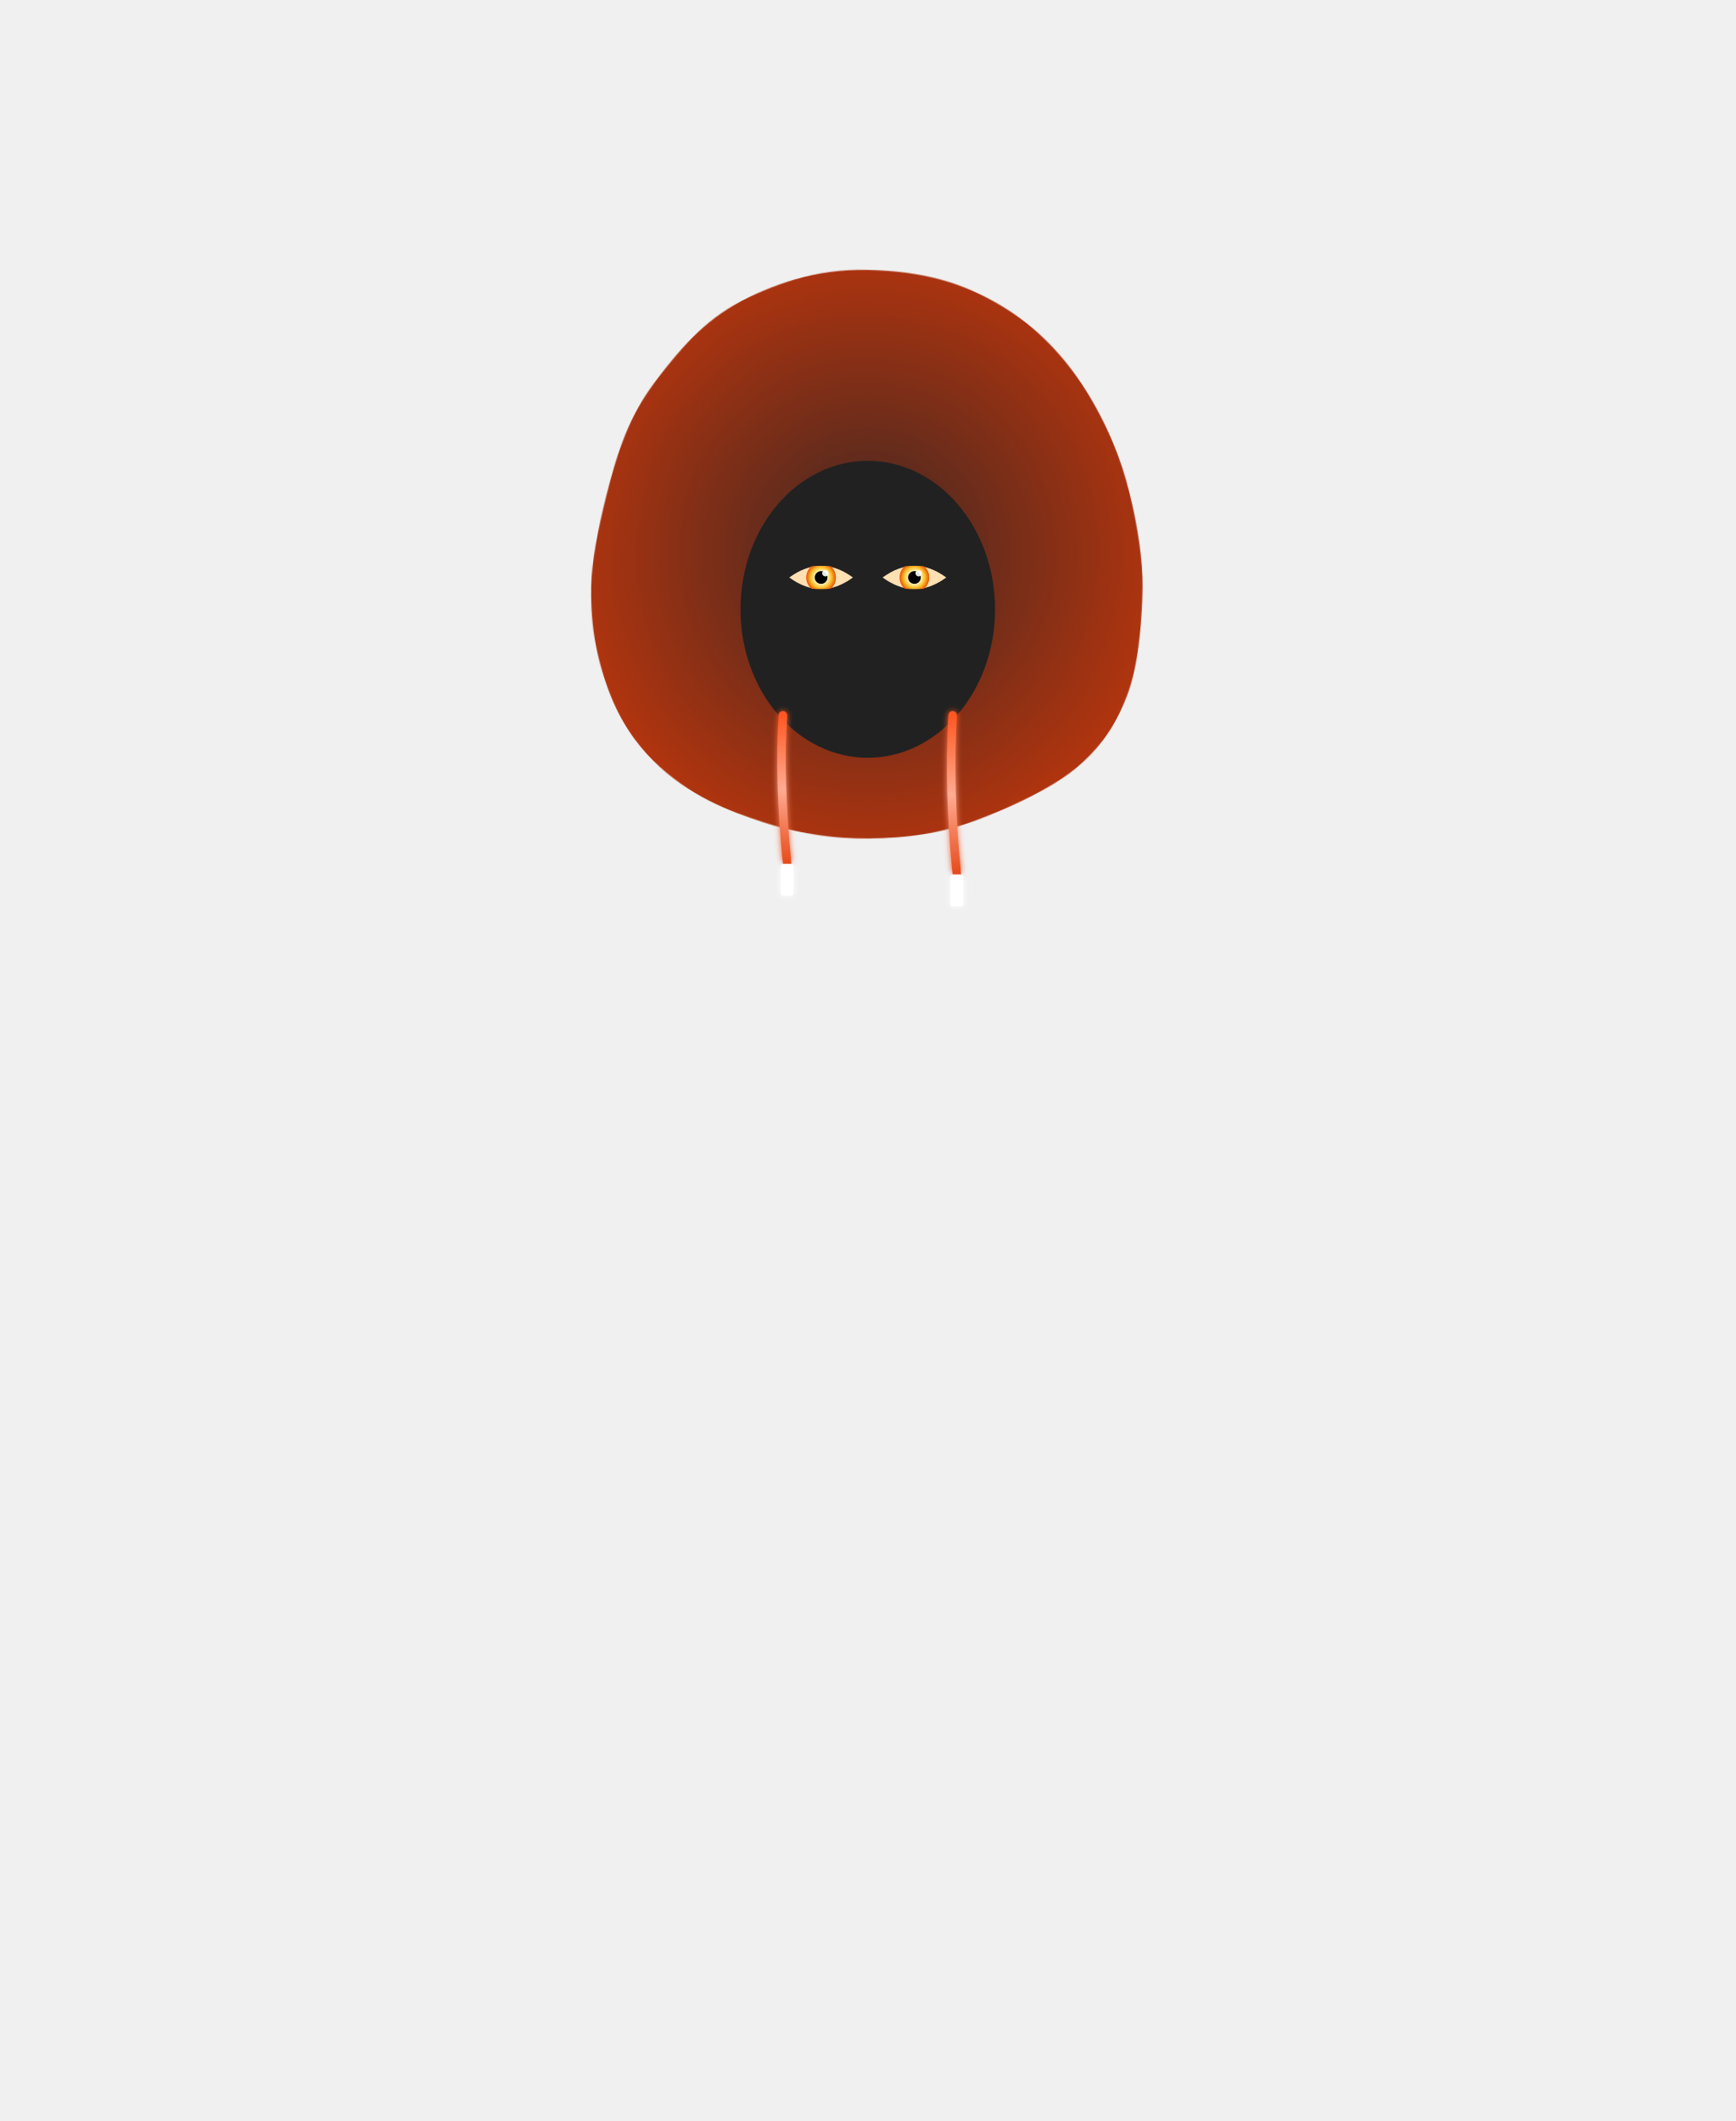
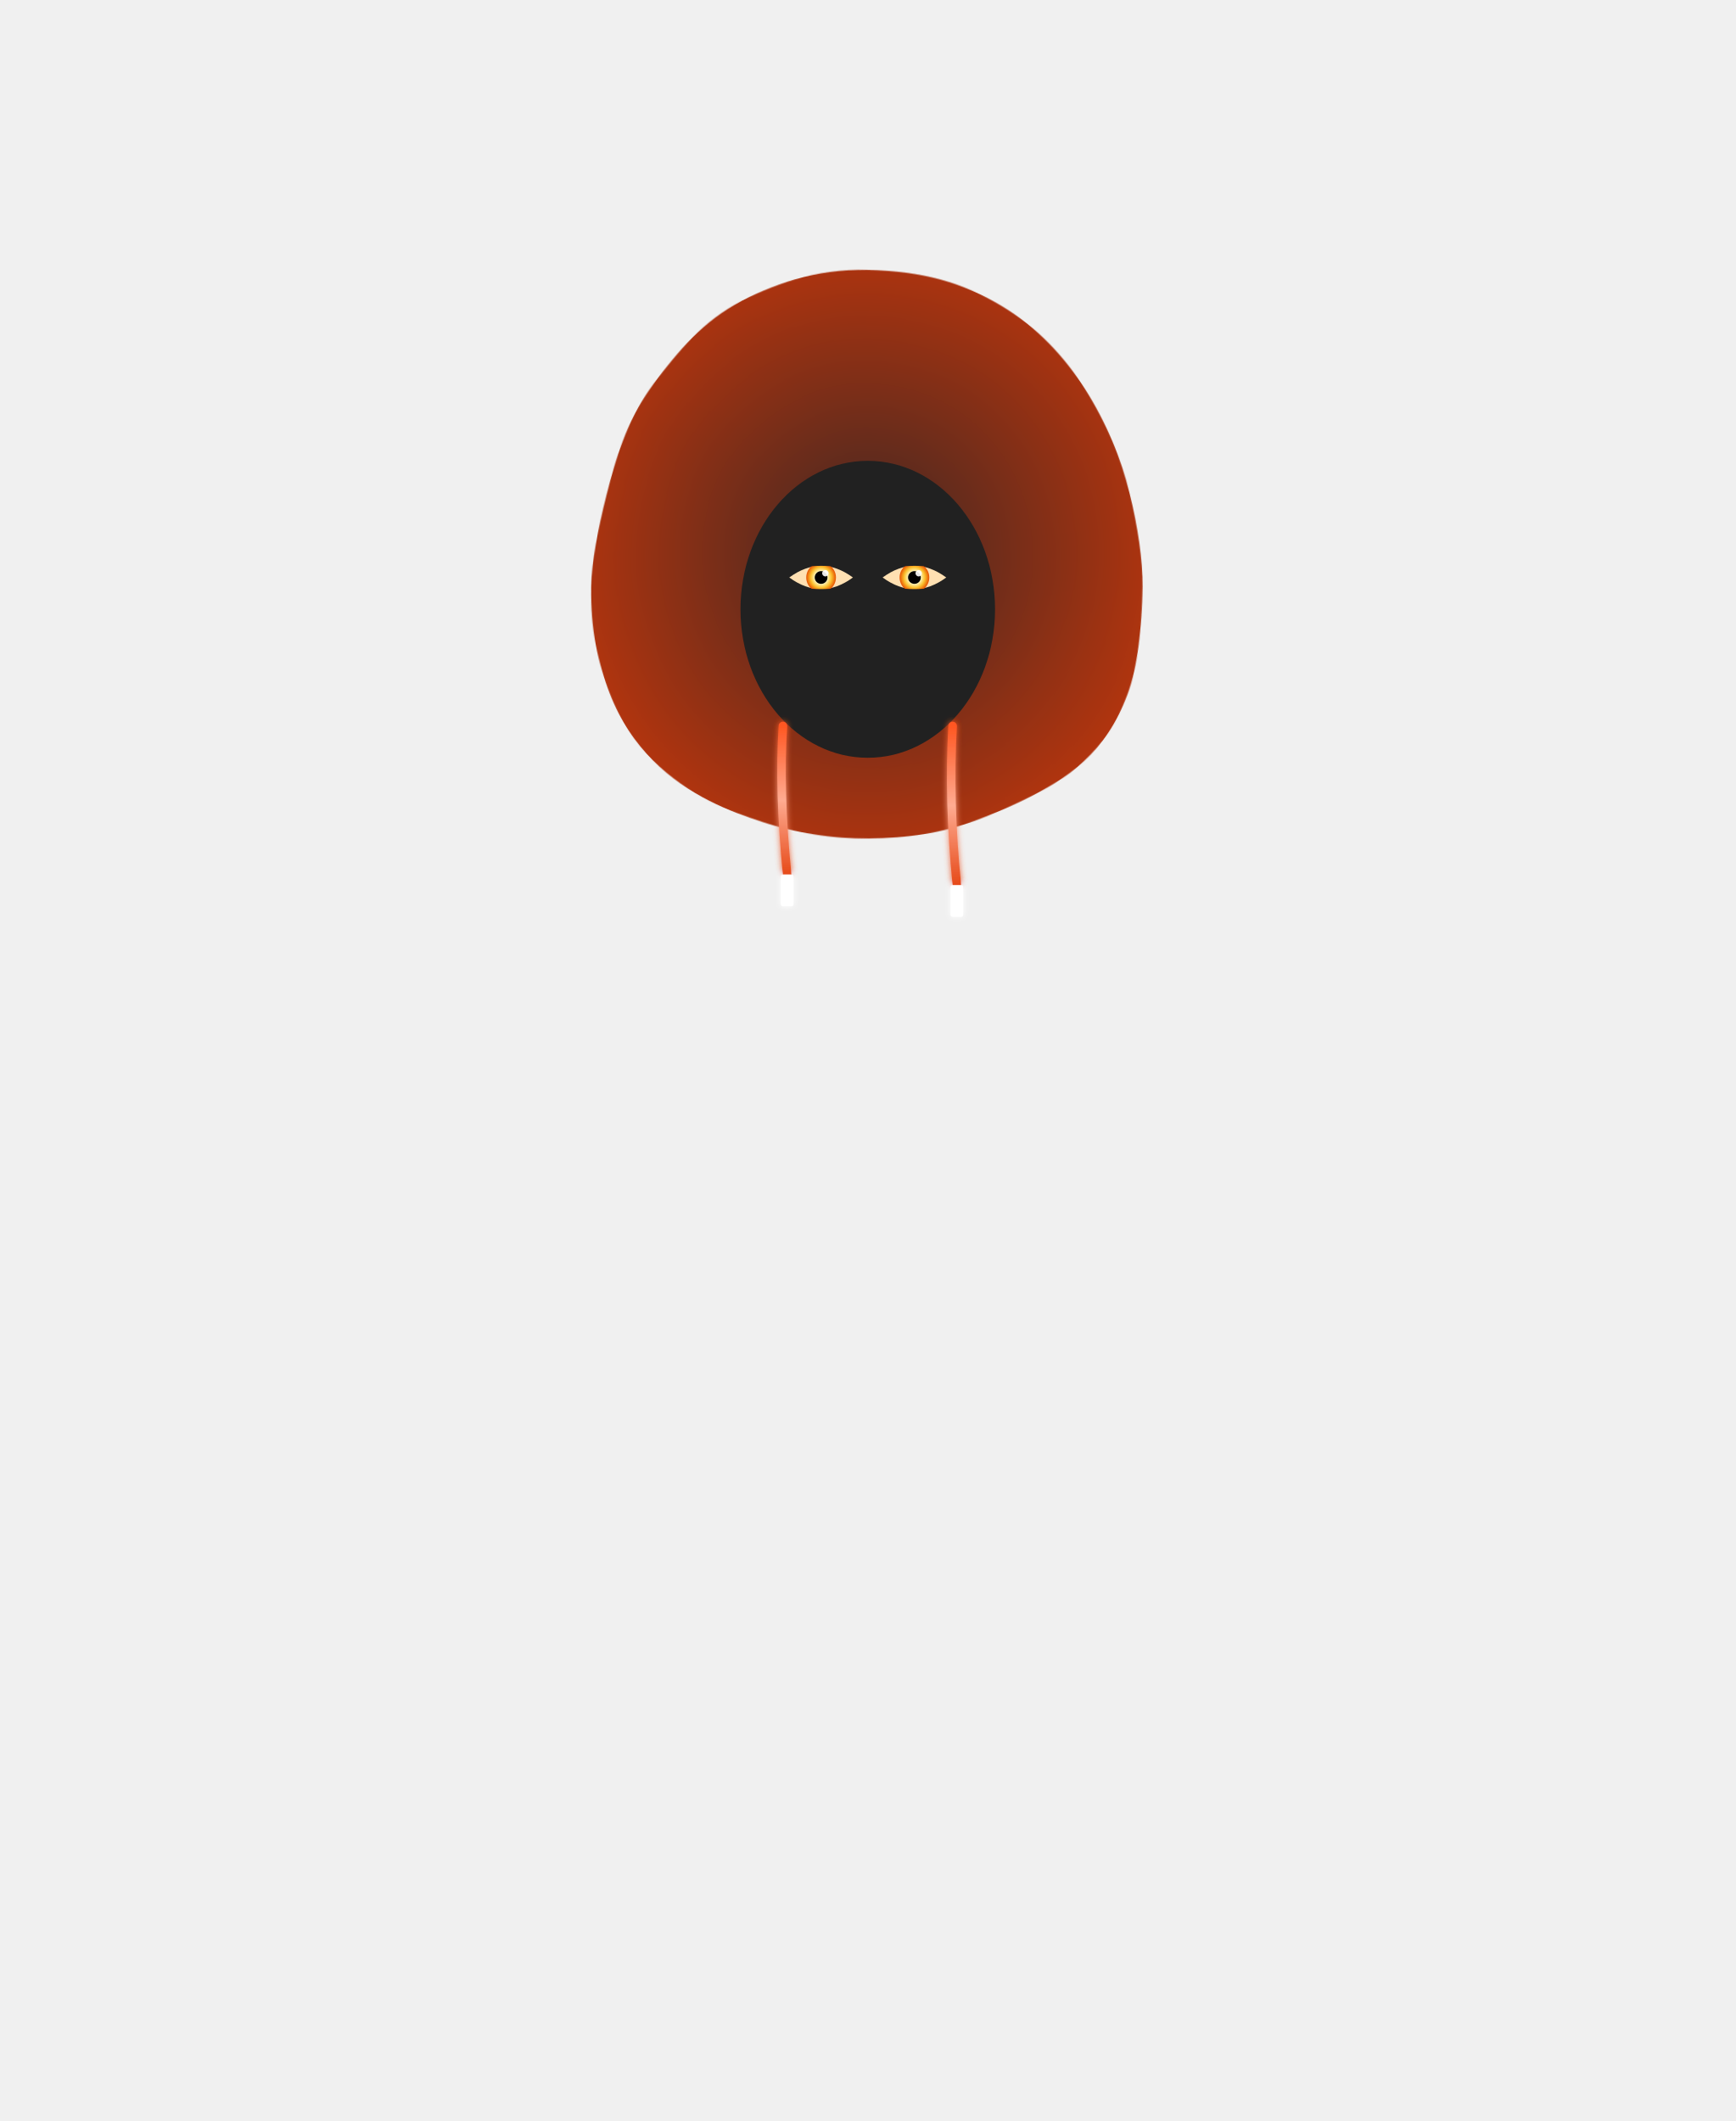
<svg xmlns="http://www.w3.org/2000/svg" viewBox="0 0 180 220">
  <defs>
    <radialGradient id="hoodieMagma" cx="50%" cy="50%" r="60%">
      <stop offset="0%" stop-color="#3E2723" />
      <stop offset="100%" stop-color="#BF360C" />
    </radialGradient>
    <linearGradient id="stringGrad" x1="0" y1="0" x2="0" y2="1">
      <stop offset="0%" stop-color="#FF5722" />
      <stop offset="50%" stop-color="#FFAB91" />
      <stop offset="100%" stop-color="#E64A19" />
    </linearGradient>
    <radialGradient id="humanIrisLegendary" cx="50%" cy="50%" r="50%">
      <stop offset="40%" stop-color="#FFF9C4" />
      <stop offset="70%" stop-color="#FBC02D" />
      <stop offset="100%" stop-color="#E65100" />
    </radialGradient>
    <filter id="stringGlow" x="-50%" y="-50%" width="200%" height="200%">
      <feGaussianBlur in="SourceGraphic" stdDeviation="1.5" result="blur" />
      <feMerge>
        <feMergeNode in="blur" />
        <feMergeNode in="SourceGraphic" />
      </feMerge>
    </filter>
    <filter id="heatHaze">
      <feTurbulence type="fractalNoise" baseFrequency="0.02" numOctaves="1" result="noise">
        <animate attributeName="baseFrequency" values="0.02;0.05;0.02" dur="5s" repeatCount="indefinite" />
      </feTurbulence>
      <feDisplacementMap in="SourceGraphic" in2="noise" scale="3" />
    </filter>
  </defs>
  <g transform="translate(90, 61) scale(0.22)">
    <g filter="url(#heatHaze)">
      <path d="M0 -150 C-100 -150 -130 -50 -130 0 C-130 80 -80 100 -50 110 C-20 120 20 120 50 110 C80 100 130 80 130 0 C130 -50 100 -150 0 -150 Z" fill="url(#hoodieMagma)" />
    </g>
    <ellipse cx="0" cy="10" rx="60" ry="70" fill="#212121" />
    <g transform="translate(0, -5)">
      <g transform="translate(-22, 0)">
        <path d="M-15 0 Q0 -11 15 0 Q0 11 -15 0 Z" fill="#FFE0B2" />
        <g>
          <animateTransform attributeName="transform" type="translate" values="0,0; 3,0; -3,0; 0,0" dur="6s" repeatCount="indefinite" keyTimes="0; 0.33; 0.66; 1" calcMode="spline" keySplines="0.45 0 0.55 1; 0.45 0 0.55 1; 0.45 0 0.55 1" />
          <circle cx="0" cy="0" r="7" fill="url(#humanIrisLegendary)" />
          <circle cx="0" cy="0" r="3" fill="#000" />
          <circle cx="2" cy="-2" r="1.5" fill="#FFFFFF" opacity="0.9" />
        </g>
        <path d="M-16 -3 Q0 -8 16 -3 L16 -20 L-16 -20 Z" fill="#212121" />
        <path d="M-16 3 Q0 8 16 3 L16 20 L-16 20 Z" fill="#212121" />
      </g>
      <g transform="translate(22, 0)">
        <path d="M-15 0 Q0 -11 15 0 Q0 11 -15 0 Z" fill="#FFE0B2" />
        <g>
          <animateTransform attributeName="transform" type="translate" values="0,0; 3,0; -3,0; 0,0" dur="6s" repeatCount="indefinite" keyTimes="0; 0.33; 0.66; 1" calcMode="spline" keySplines="0.45 0 0.55 1; 0.45 0 0.55 1; 0.45 0 0.55 1" />
          <circle cx="0" cy="0" r="7" fill="url(#humanIrisLegendary)" />
          <circle cx="0" cy="0" r="3" fill="#000" />
          <circle cx="2" cy="-2" r="1.5" fill="#FFFFFF" opacity="0.9" />
        </g>
        <path d="M-16 -3 Q0 -8 16 -3 L16 -20 L-16 -20 Z" fill="#212121" />
        <path d="M-16 3 Q0 8 16 3 L16 20 L-16 20 Z" fill="#212121" />
      </g>
    </g>
-     <g transform="translate(0, 0)" filter="url(#stringGlow)">
+     <g transform="translate(0, 5)" filter="url(#stringGlow)">
      <g>
        <path d="M-40 60 Q-42 90 -38 130" fill="none" stroke="url(#stringGrad)" stroke-width="4" stroke-linecap="round">
          <animate attributeName="d" values="M-40 60 Q-42 90 -38 130; M-40 60 Q-38 90 -40 130; M-40 60 Q-42 90 -38 130" dur="3s" repeatCount="indefinite" calcMode="spline" keySplines="0.4 0 0.2 1; 0.4 0 0.2 1" />
        </path>
        <rect x="-41" y="130" width="6" height="15" rx="1" fill="#FFFFFF">
          <animate attributeName="x" values="-41;-43;-41" dur="3s" repeatCount="indefinite" calcMode="spline" keySplines="0.4 0 0.2 1; 0.4 0 0.2 1" />
          <animateTransform attributeName="transform" type="rotate" values="3 -38 130; -3 -38 130; 3 -38 130" dur="3s" repeatCount="indefinite" />
        </rect>
      </g>
      <g>
        <path d="M40 60 Q38 95 42 135" fill="none" stroke="url(#stringGrad)" stroke-width="4" stroke-linecap="round">
          <animate attributeName="d" values="M40 60 Q38 95 42 135; M40 60 Q42 95 40 135; M40 60 Q38 95 42 135" dur="4s" repeatCount="indefinite" calcMode="spline" keySplines="0.4 0 0.2 1; 0.4 0 0.2 1" />
        </path>
        <rect x="39" y="135" width="6" height="15" rx="1" fill="#FFFFFF">
          <animate attributeName="x" values="39;37;39" dur="4s" repeatCount="indefinite" />
          <animateTransform attributeName="transform" type="rotate" values="-2 41 135; 2 41 135; -2 41 135" dur="4s" repeatCount="indefinite" />
        </rect>
      </g>
    </g>
  </g>
</svg>
